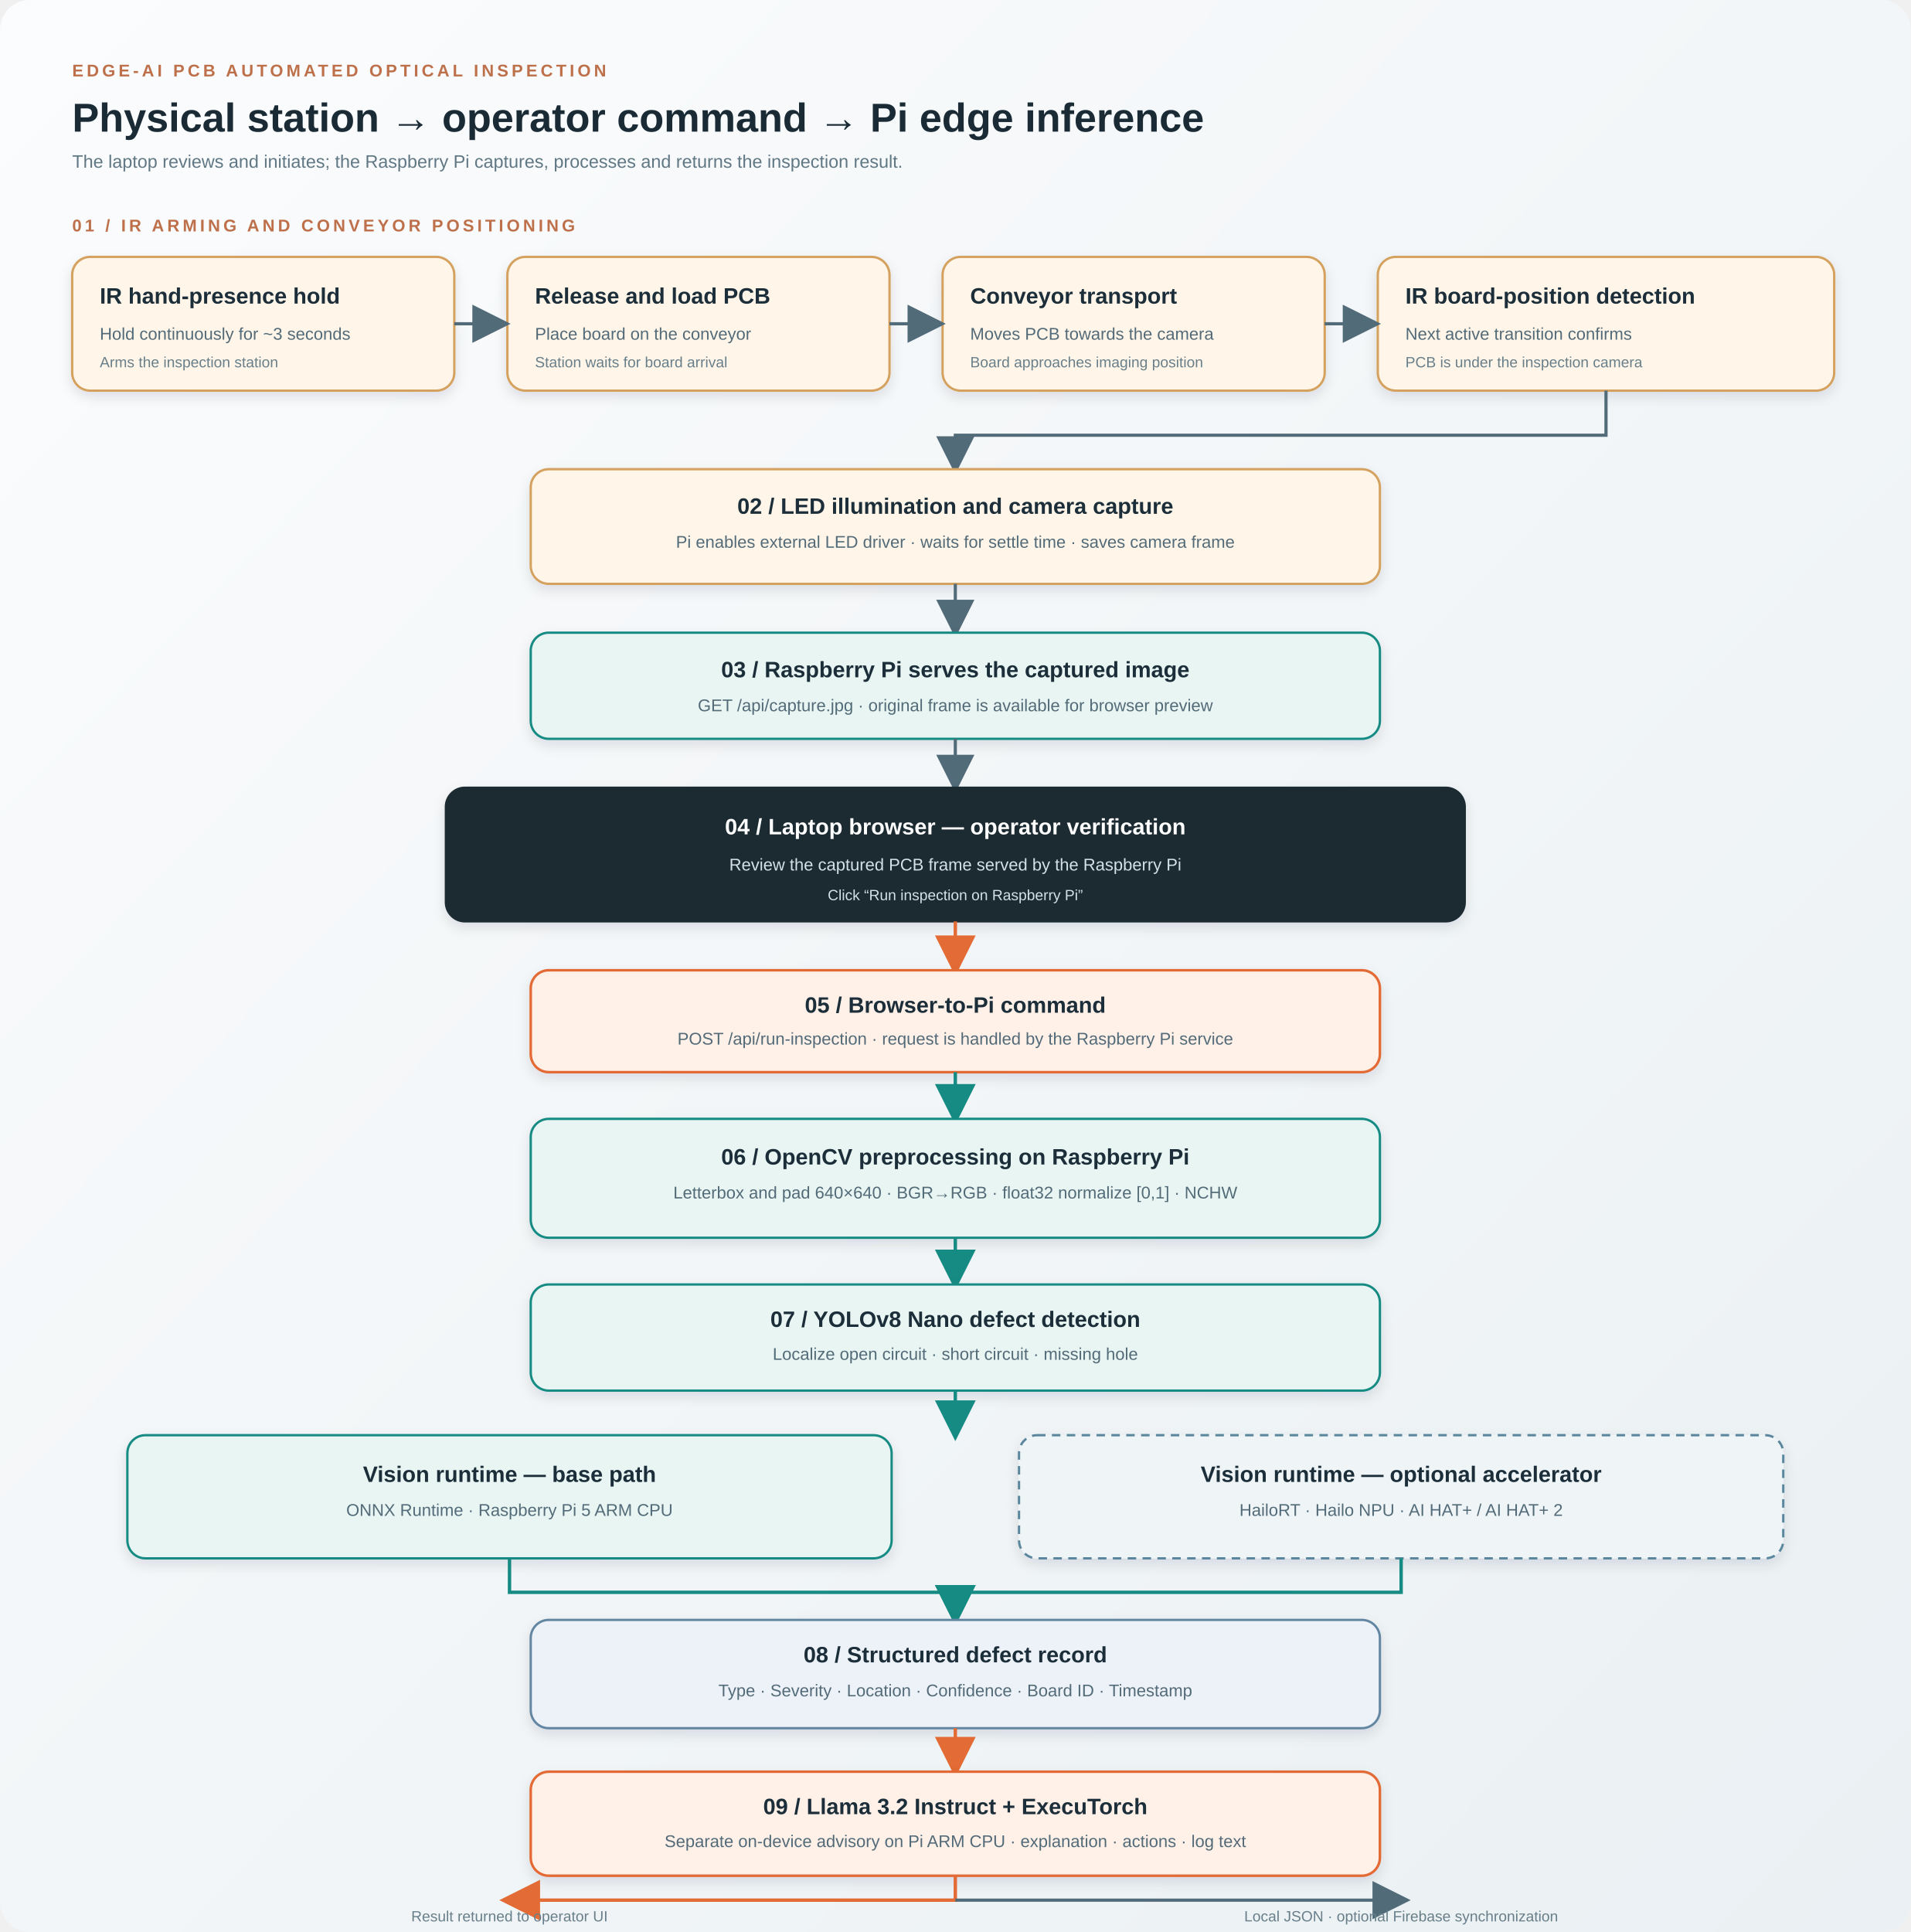
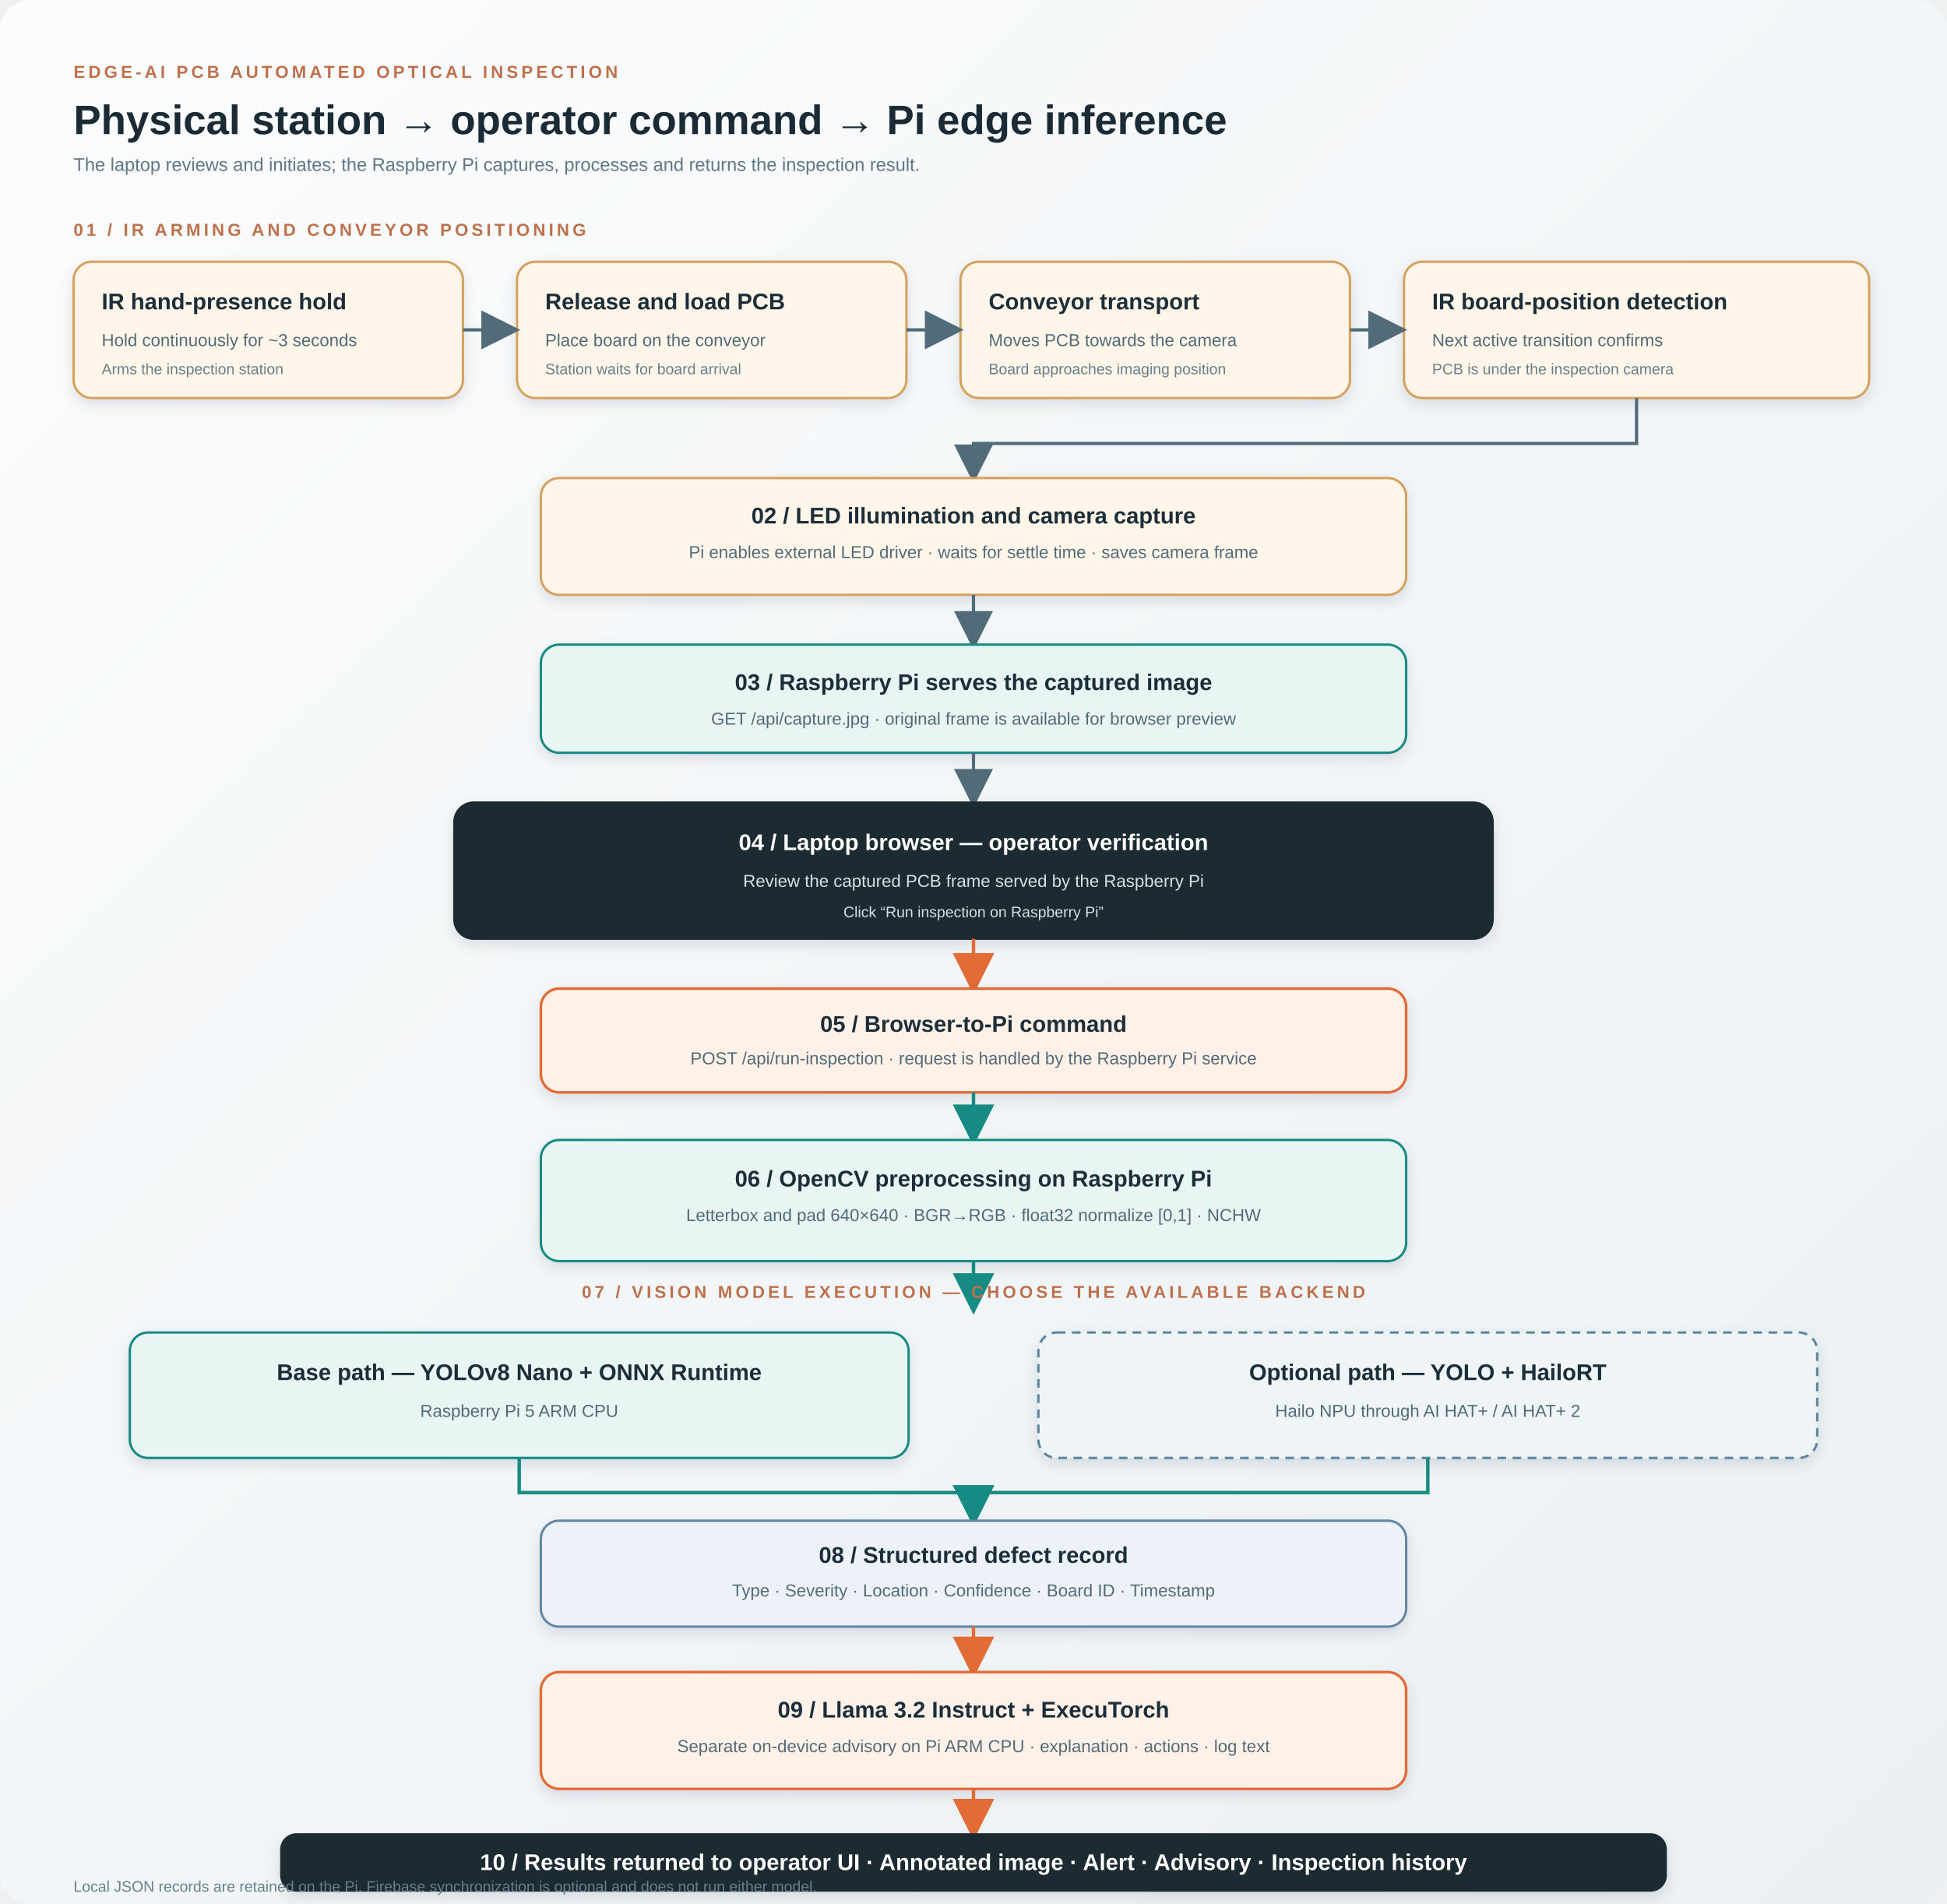
- <svg xmlns="http://www.w3.org/2000/svg" width="1800" height="1820" viewBox="0 0 1800 1820" role="img" aria-labelledby="title desc">
+ <svg xmlns="http://www.w3.org/2000/svg" width="1800" height="1760" viewBox="0 0 1800 1760" role="img" aria-labelledby="title desc">
  <defs>
    <linearGradient id="bg" x1="0" y1="0" x2="1" y2="1">
      <stop stop-color="#fbfcfd" />
      <stop offset="1" stop-color="#eaf0f3" />
    </linearGradient>
    <filter id="shadow" x="-15%" y="-15%" width="130%" height="140%">
      <feDropShadow dx="0" dy="5" stdDeviation="6" flood-color="#142a38" flood-opacity=".11" />
    </filter>
    <marker id="arr" markerWidth="12" markerHeight="12" refX="9" refY="6" orient="auto">
      <path d="M0 0 L12 6 L0 12Z" fill="#526b79" />
    </marker>
    <marker id="teal" markerWidth="12" markerHeight="12" refX="9" refY="6" orient="auto">
      <path d="M0 0 L12 6 L0 12Z" fill="#168b83" />
    </marker>
    <marker id="orange" markerWidth="12" markerHeight="12" refX="9" refY="6" orient="auto">
      <path d="M0 0 L12 6 L0 12Z" fill="#e36b35" />
    </marker>
    <style>
 .ey{font:800 16px Arial,sans-serif;letter-spacing:3px;fill:#bd704a}
 .title{font:700 38px Arial,sans-serif;fill:#1a2b36}
 .sub{font:17px Arial,sans-serif;fill:#607784}
 .head{font:700 21px Arial,sans-serif;fill:#1b2e39}
 .body{font:16px Arial,sans-serif;fill:#536b78}
 .small{font:14px Arial,sans-serif;fill:#687f8a}
 .hardware{fill:#fff5e9;stroke:#d4a15e;stroke-width:2.2;filter:url(#shadow)}
 .vision{fill:#e8f5f2;stroke:#168b83;stroke-width:2.2;filter:url(#shadow)}
 .accelerated{fill:#eff5f7;stroke:#5a879d;stroke-width:2.2;stroke-dasharray:8 6;filter:url(#shadow)}
 .record{fill:#edf2f8;stroke:#6486a2;stroke-width:2.2;filter:url(#shadow)}
 .advisory{fill:#fff0e8;stroke:#e36b35;stroke-width:2.4;filter:url(#shadow)}
 .operator{fill:#1c2a33;stroke:#1c2a33;stroke-width:2;filter:url(#shadow)}
 .arr{fill:none;stroke:#526b79;stroke-width:3;marker-end:url(#arr)}
 .tarr{fill:none;stroke:#168b83;stroke-width:3.2;marker-end:url(#teal)}
 .oarr{fill:none;stroke:#e36b35;stroke-width:3.2;marker-end:url(#orange)}
 .white{fill:#fff}.pale{fill:#d4e1e6}
 </style>
  </defs>
-   <rect width="1800" height="1820" rx="28" fill="url(#bg)" />
+   <rect width="1800" height="1760" rx="28" fill="url(#bg)" />
  <text x="68" y="72" class="ey">EDGE-AI PCB AUTOMATED OPTICAL INSPECTION</text>
  <text x="68" y="124" class="title">Physical station → operator command → Pi edge inference</text>
  <text x="68" y="158" class="sub">The laptop reviews and initiates; the Raspberry Pi captures, processes and returns the inspection result.</text>
  <text x="68" y="218" class="ey">01 / IR ARMING AND CONVEYOR POSITIONING</text>
  <g>
    <rect class="hardware" x="68" y="242" width="360" height="126" rx="17" />
    <text x="94" y="286" class="head">IR hand-presence hold</text>
    <text x="94" y="320" class="body">Hold continuously for ~3 seconds</text>
    <text x="94" y="346" class="small">Arms the inspection station</text>
    <rect class="hardware" x="478" y="242" width="360" height="126" rx="17" />
    <text x="504" y="286" class="head">Release and load PCB</text>
    <text x="504" y="320" class="body">Place board on the conveyor</text>
    <text x="504" y="346" class="small">Station waits for board arrival</text>
    <rect class="hardware" x="888" y="242" width="360" height="126" rx="17" />
    <text x="914" y="286" class="head">Conveyor transport</text>
    <text x="914" y="320" class="body">Moves PCB towards the camera</text>
    <text x="914" y="346" class="small">Board approaches imaging position</text>
    <rect class="hardware" x="1298" y="242" width="430" height="126" rx="17" />
    <text x="1324" y="286" class="head">IR board-position detection</text>
    <text x="1324" y="320" class="body">Next active transition confirms</text>
    <text x="1324" y="346" class="small">PCB is under the inspection camera</text>
    <path class="arr" d="M428 305 H472" />
    <path class="arr" d="M838 305 H882" />
    <path class="arr" d="M1248 305 H1292" />
  </g>
  <path class="arr" d="M1513 368 V410 H900 V438" />
  <rect class="hardware" x="500" y="442" width="800" height="108" rx="17" />
  <text x="900" y="484" class="head" text-anchor="middle">02 / LED illumination and camera capture</text>
  <text x="900" y="516" class="body" text-anchor="middle">Pi enables external LED driver · waits for settle time · saves camera frame</text>
  <path class="arr" d="M900 550 V592" />
  <rect class="vision" x="500" y="596" width="800" height="100" rx="17" />
  <text x="900" y="638" class="head" text-anchor="middle">03 / Raspberry Pi serves the captured image</text>
  <text x="900" y="670" class="body" text-anchor="middle">GET /api/capture.jpg · original frame is available for browser preview</text>
  <path class="arr" d="M900 696 V738" />
  <rect class="operator" x="420" y="742" width="960" height="126" rx="18" />
  <text x="900" y="786" class="head white" text-anchor="middle">04 / Laptop browser — operator verification</text>
  <text x="900" y="820" class="body pale" text-anchor="middle">Review the captured PCB frame served by the Raspberry Pi</text>
  <text x="900" y="848" class="small pale" text-anchor="middle">Click “Run inspection on Raspberry Pi”</text>
  <path class="oarr" d="M900 868 V910" />
  <rect class="advisory" x="500" y="914" width="800" height="96" rx="17" />
  <text x="900" y="954" class="head" text-anchor="middle">05 / Browser-to-Pi command</text>
  <text x="900" y="984" class="body" text-anchor="middle">POST /api/run-inspection · request is handled by the Raspberry Pi service</text>
  <path class="tarr" d="M900 1010 V1050" />
  <rect class="vision" x="500" y="1054" width="800" height="112" rx="17" />
  <text x="900" y="1097" class="head" text-anchor="middle">06 / OpenCV preprocessing on Raspberry Pi</text>
  <text x="900" y="1129" class="body" text-anchor="middle">Letterbox and pad 640×640 · BGR→RGB · float32 normalize [0,1] · NCHW</text>
  <path class="tarr" d="M900 1166 V1206" />
-   <rect class="vision" x="500" y="1210" width="800" height="100" rx="17" />
-   <text x="900" y="1250" class="head" text-anchor="middle">07 / YOLOv8 Nano defect detection</text>
-   <text x="900" y="1281" class="body" text-anchor="middle">Localize open circuit · short circuit · missing hole</text>
-   <path class="tarr" d="M900 1310 V1348" />
+   <text x="900" y="1200" class="ey" text-anchor="middle">07 / VISION MODEL EXECUTION — CHOOSE THE AVAILABLE BACKEND</text>
  <g>
-     <rect class="vision" x="120" y="1352" width="720" height="116" rx="17" />
-     <text x="480" y="1396" class="head" text-anchor="middle">Vision runtime — base path</text>
-     <text x="480" y="1428" class="body" text-anchor="middle">ONNX Runtime · Raspberry Pi 5 ARM CPU</text>
-     <rect class="accelerated" x="960" y="1352" width="720" height="116" rx="17" />
-     <text x="1320" y="1396" class="head" text-anchor="middle">Vision runtime — optional accelerator</text>
-     <text x="1320" y="1428" class="body" text-anchor="middle">HailoRT · Hailo NPU · AI HAT+ / AI HAT+ 2</text>
+     <rect class="vision" x="120" y="1232" width="720" height="116" rx="17" />
+     <text x="480" y="1276" class="head" text-anchor="middle">Base path — YOLOv8 Nano + ONNX Runtime</text>
+     <text x="480" y="1310" class="body" text-anchor="middle">Raspberry Pi 5 ARM CPU</text>
+     <rect class="accelerated" x="960" y="1232" width="720" height="116" rx="17" />
+     <text x="1320" y="1276" class="head" text-anchor="middle">Optional path — YOLO + HailoRT</text>
+     <text x="1320" y="1310" class="body" text-anchor="middle">Hailo NPU through AI HAT+ / AI HAT+ 2</text>
  </g>
-   <path class="tarr" d="M480 1468 V1500 H900 V1522" />
-   <path class="tarr" d="M1320 1468 V1500 H900 V1522" />
-   <rect class="record" x="500" y="1526" width="800" height="102" rx="17" />
-   <text x="900" y="1566" class="head" text-anchor="middle">08 / Structured defect record</text>
-   <text x="900" y="1598" class="body" text-anchor="middle">Type · Severity · Location · Confidence · Board ID · Timestamp</text>
-   <path class="oarr" d="M900 1628 V1665" />
-   <rect class="advisory" x="500" y="1669" width="800" height="98" rx="17" />
-   <text x="900" y="1709" class="head" text-anchor="middle">09 / Llama 3.2 Instruct + ExecuTorch</text>
-   <text x="900" y="1740" class="body" text-anchor="middle">Separate on-device advisory on Pi ARM CPU · explanation · actions · log text</text>
-   <path class="oarr" d="M900 1767 V1790 H480" />
-   <path class="arr" d="M900 1790 H1320" />
-   <text x="480" y="1810" class="small" text-anchor="middle">Result returned to operator UI</text>
-   <text x="1320" y="1810" class="small" text-anchor="middle">Local JSON · optional Firebase synchronization</text>
+   <path class="tarr" d="M480 1348 V1380 H900 V1402" />
+   <path class="tarr" d="M1320 1348 V1380 H900 V1402" />
+   <rect class="record" x="500" y="1406" width="800" height="98" rx="17" />
+   <text x="900" y="1445" class="head" text-anchor="middle">08 / Structured defect record</text>
+   <text x="900" y="1476" class="body" text-anchor="middle">Type · Severity · Location · Confidence · Board ID · Timestamp</text>
+   <path class="oarr" d="M900 1504 V1542" />
+   <rect class="advisory" x="500" y="1546" width="800" height="108" rx="17" />
+   <text x="900" y="1588" class="head" text-anchor="middle">09 / Llama 3.2 Instruct + ExecuTorch</text>
+   <text x="900" y="1620" class="body" text-anchor="middle">Separate on-device advisory on Pi ARM CPU · explanation · actions · log text</text>
+   <path class="oarr" d="M900 1654 V1692" />
+   <rect class="operator" x="260" y="1696" width="1280" height="52" rx="14" />
+   <text x="900" y="1729" class="head white" text-anchor="middle">10 / Results returned to operator UI · Annotated image · Alert · Advisory · Inspection history</text>
+   <text x="68" y="1749" class="small">Local JSON records are retained on the Pi. Firebase synchronization is optional and does not run either model.</text>
</svg>
